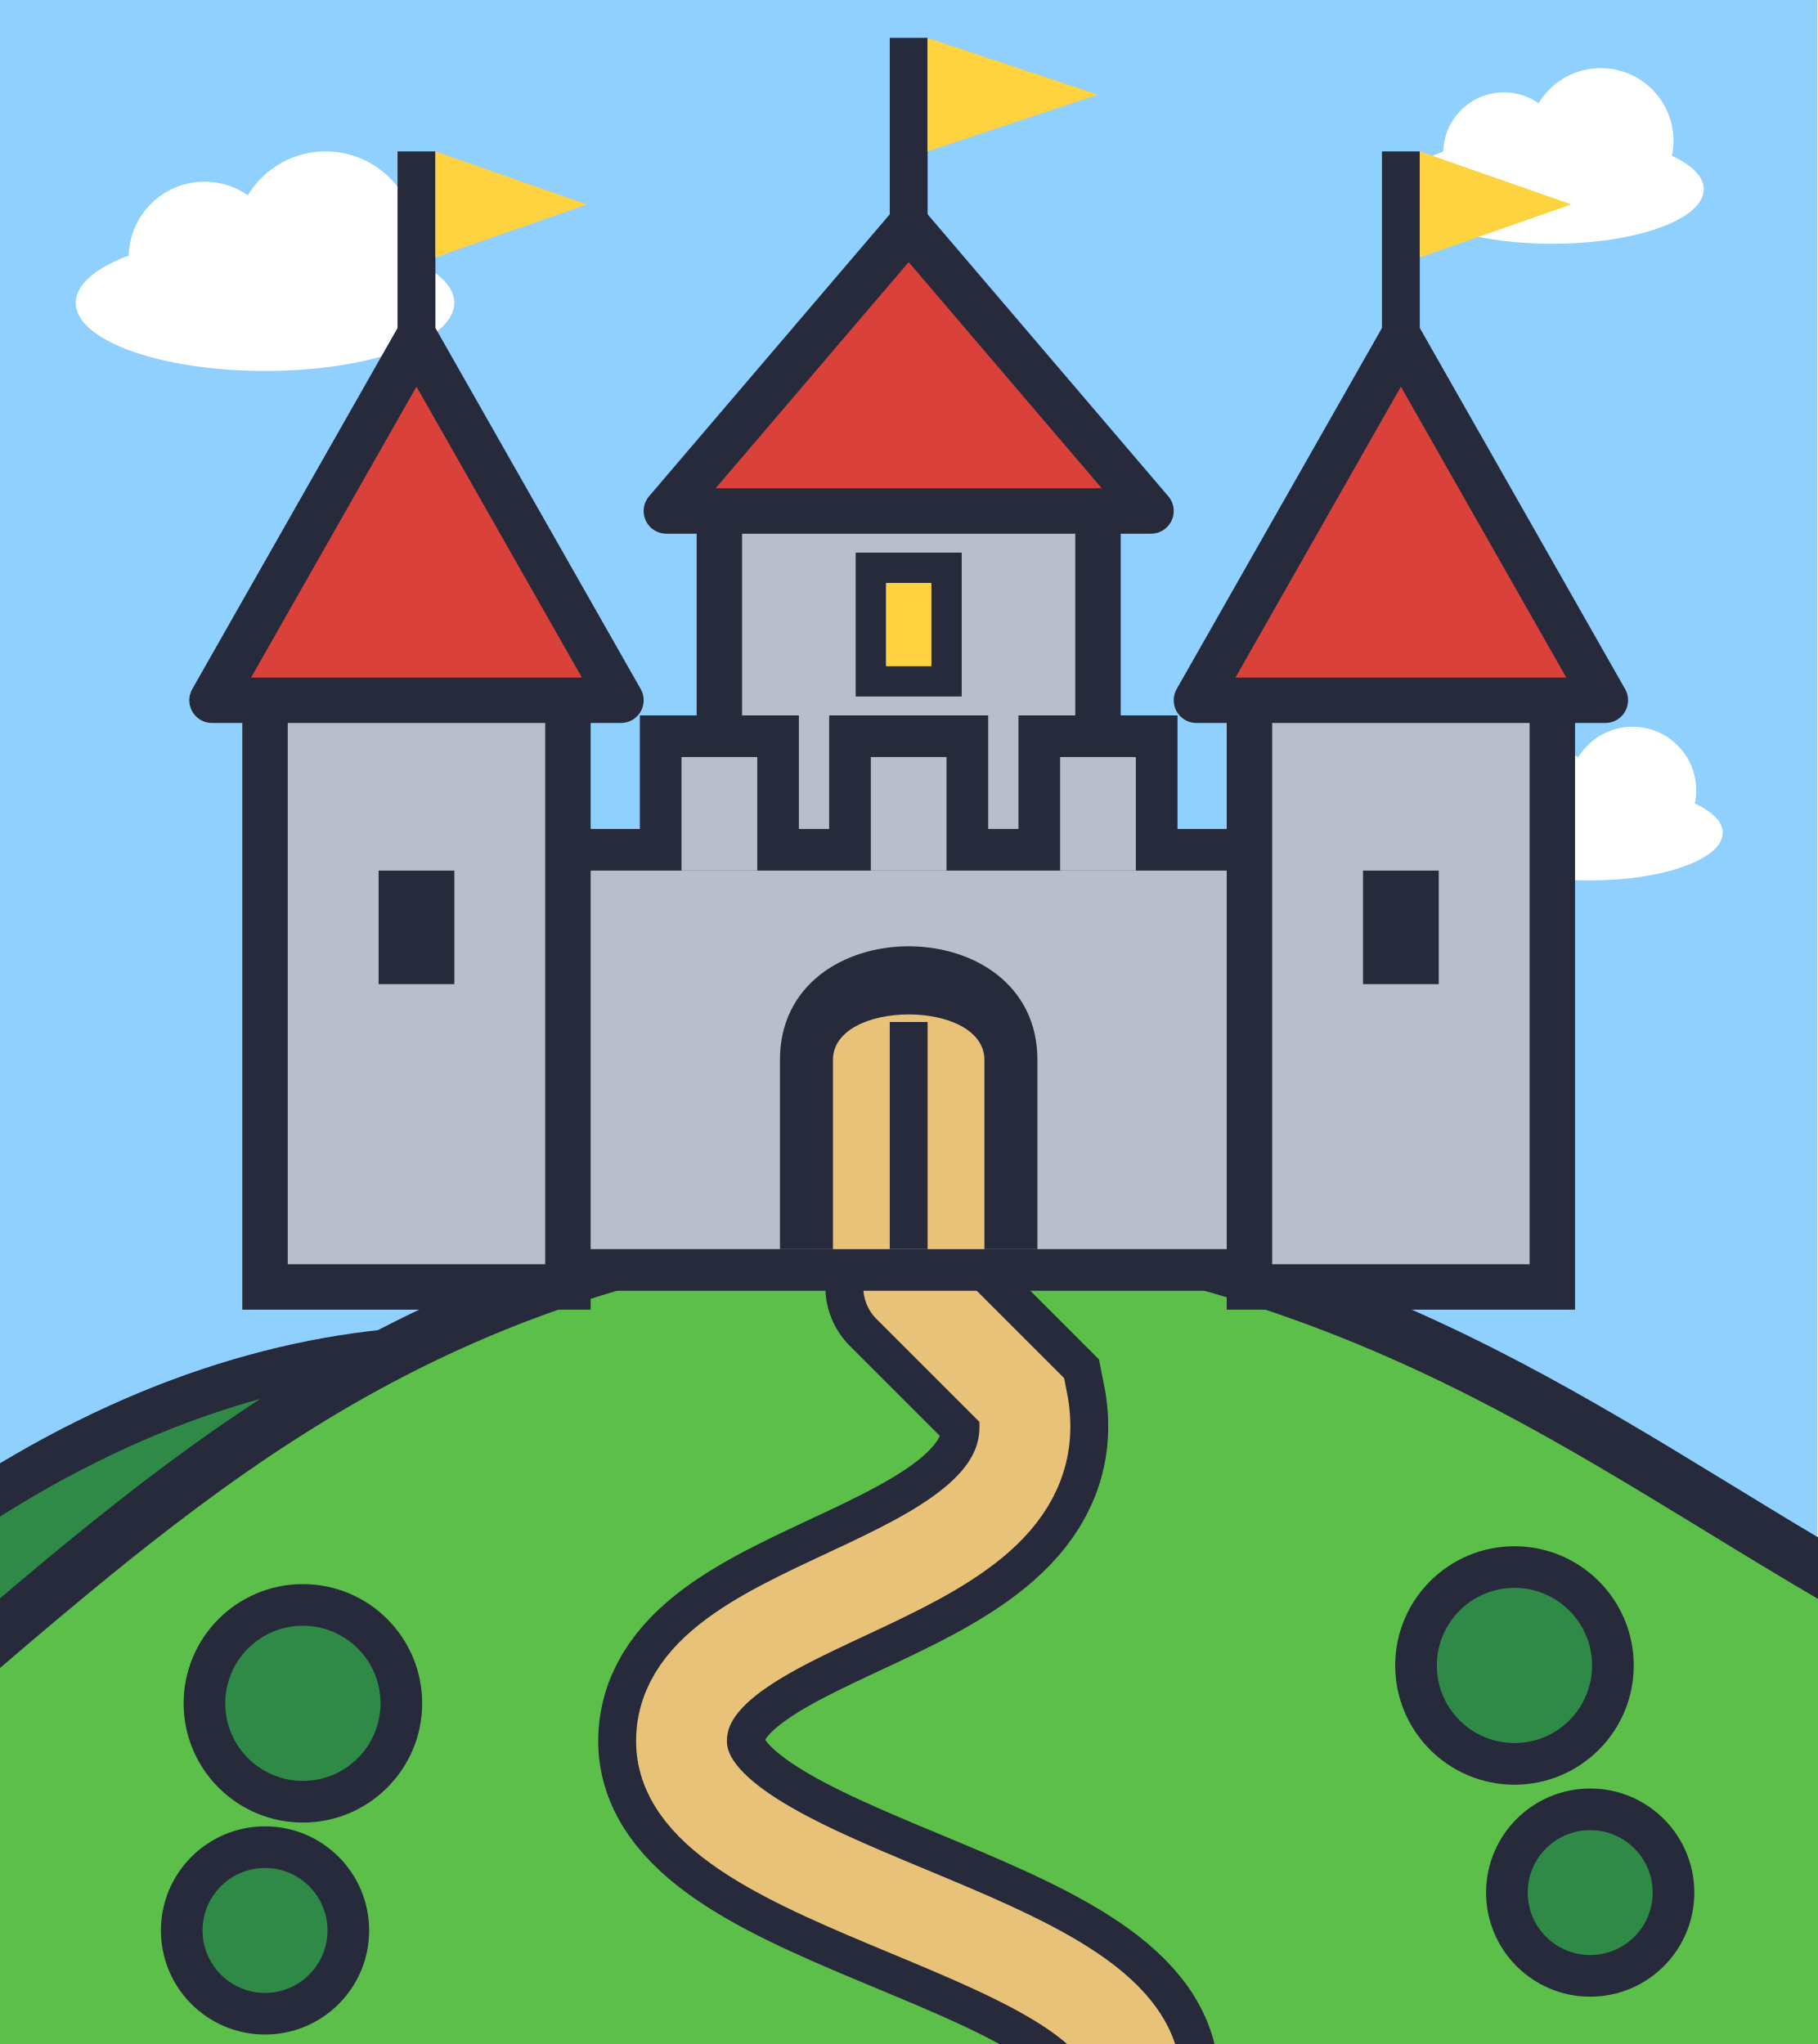
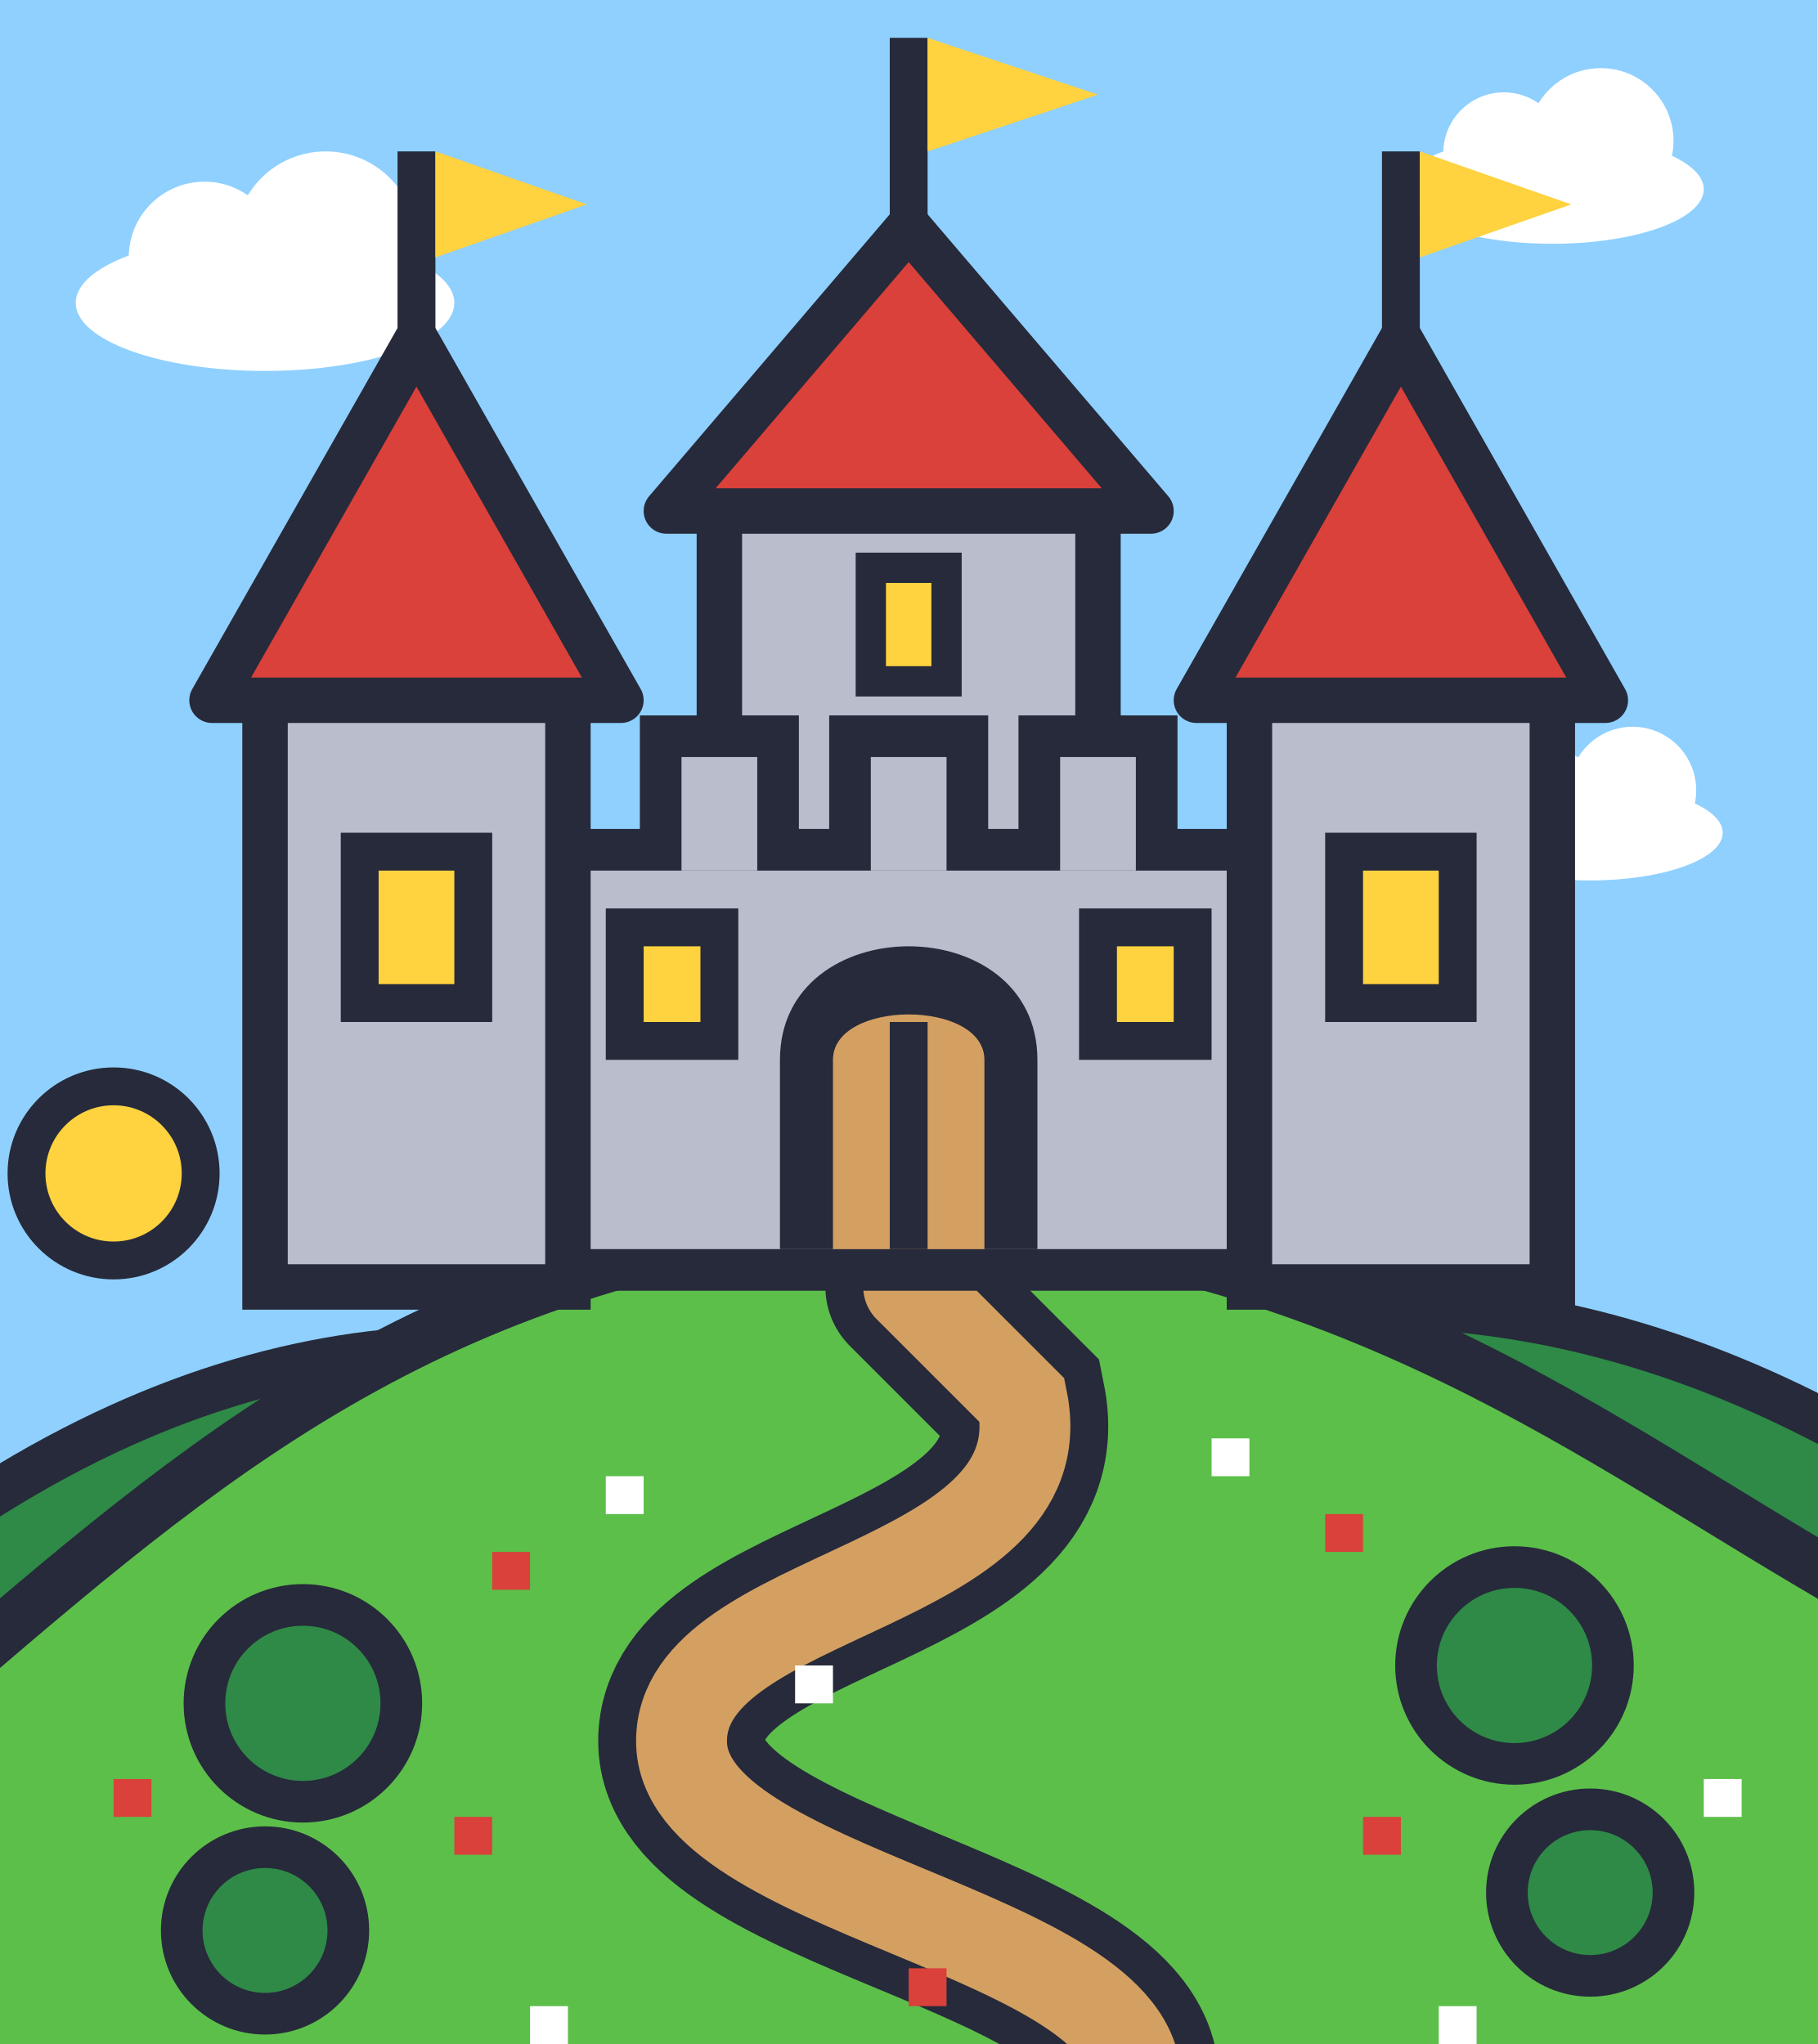
<svg xmlns="http://www.w3.org/2000/svg" viewBox="0 0 48 54" width="48" height="54">
  <defs>
    <g id="cloud">
      <ellipse cx="0" cy="0" rx="5" ry="1.8" />
      <circle cx="-1.6" cy="-1.2" r="2" />
      <circle cx="1.6" cy="-1.6" r="2.4" />
    </g>
    <g id="tower">
      <rect x="-4" y="-16" width="8" height="16" fill="#b9bdcc" stroke="#262a3a" stroke-width="1.2" />
      <path d="M-5.4,-15.5 L0,-25 L5.4,-15.5 Z" fill="#d9413a" stroke="#262a3a" stroke-width="1.2" stroke-linejoin="round" />
      <rect x="-0.5" y="-30" width="1" height="5" fill="#262a3a" />
      <path d="M0.5,-30 L4.5,-28.6 L0.5,-27.2 Z" fill="#ffd23f" />
-       <rect x="-1" y="-11" width="2" height="3" fill="#262a3a" />
+       <rect x="-1.5" y="-11.5" width="3" height="4" fill="#ffd23f" stroke="#262a3a" stroke-width="1" />
    </g>
    <g id="wall">
      <rect x="-11" y="-10" width="22" height="10" />
      <rect x="-6" y="-13" width="2" height="3" />
      <rect x="-1" y="-13" width="2" height="3" />
      <rect x="4" y="-13" width="2" height="3" />
    </g>
  </defs>
  <rect width="48" height="54" fill="#8fd0ff" />
  <g fill="#ffffff">
    <use href="#cloud" transform="translate(7 8)" />
    <use href="#cloud" transform="translate(41 5) scale(0.8)" />
    <use href="#cloud" transform="translate(42 22) scale(0.7)" />
  </g>
+   <circle cx="3" cy="31" r="2.3" fill="#ffd23f" stroke="#262a3a" stroke-width="1" />
  <path d="M-1,40 C8,34 16,35 22,38 L-1,46 Z" fill="#2e8a46" stroke="#262a3a" stroke-width="1.2" />
+   <path d="M49,38 C40,33 32,34 26,37 L49,46 Z" fill="#2e8a46" stroke="#262a3a" stroke-width="1.2" />
  <path d="M-1,55 L-1,44 C6,38 12,33 24,32 C36,33 42,38 49,42 L49,55 Z" fill="#5cbf4a" stroke="#262a3a" stroke-width="1.4" stroke-linejoin="round" />
  <path d="M30,55 C30,51 18,50 18,46 C18,42 28,42 27,37 L24,34" fill="none" stroke="#262a3a" stroke-width="4.4" stroke-linecap="round" />
-   <path d="M30,55 C30,51 18,50 18,46 C18,42 28,42 27,37 L24,34" fill="none" stroke="#e9c27a" stroke-width="2.4" stroke-linecap="round" />
+   <path d="M30,55 C30,51 18,50 18,46 C18,42 28,42 27,37 L24,34" fill="none" stroke="#d4a062" stroke-width="2.4" stroke-linecap="round" />
  <g fill="#2e8a46" stroke="#262a3a" stroke-width="1.1">
    <circle cx="8" cy="45" r="2.6" />
    <circle cx="40" cy="44" r="2.6" />
    <circle cx="42" cy="50" r="2.2" />
    <circle cx="7" cy="51" r="2.2" />
+   </g>
+   <g fill="#d9413a">
+     <rect x="13" y="41" width="1" height="1" />
+     <rect x="35" y="40" width="1" height="1" />
+     <rect x="12" y="48" width="1" height="1" />
+     <rect x="36" y="48" width="1" height="1" />
+     <rect x="24" y="52" width="1" height="1" />
+     <rect x="3" y="47" width="1" height="1" />
+   </g>
+   <g fill="#ffffff">
+     <rect x="16" y="39" width="1" height="1" />
+     <rect x="32" y="38" width="1" height="1" />
+     <rect x="45" y="47" width="1" height="1" />
+     <rect x="14" y="53" width="1" height="1" />
+     <rect x="38" y="53" width="1" height="1" />
+     <rect x="21" y="44" width="1" height="1" />
  </g>
  <g transform="translate(24 33)">
    <rect x="-5" y="-20" width="10" height="14" fill="#b9bdcc" stroke="#262a3a" stroke-width="1.2" />
    <path d="M-6.4,-19.5 L0,-27 L6.4,-19.5 Z" fill="#d9413a" stroke="#262a3a" stroke-width="1.2" stroke-linejoin="round" />
    <rect x="-0.5" y="-32" width="1" height="5" fill="#262a3a" />
    <path d="M0.5,-32 L5,-30.5 L0.5,-29 Z" fill="#ffd23f" />
    <rect x="-1" y="-18" width="2" height="3" fill="#ffd23f" stroke="#262a3a" stroke-width="0.8" />
    <use href="#wall" fill="#262a3a" stroke="#262a3a" stroke-width="2.2" />
    <use href="#wall" fill="#b9bdcc" />
    <path d="M-3.4,0 L-3.4,-5 C-3.4,-9 3.4,-9 3.4,-5 L3.4,0 Z" fill="#262a3a" />
-     <path d="M-2,0 L-2,-5 C-2,-6.6 2,-6.6 2,-5 L2,0 Z" fill="#e9c27a" />
+     <path d="M-2,0 L-2,-5 C-2,-6.6 2,-6.6 2,-5 L2,0 Z" fill="#d4a062" />
    <rect x="-0.5" y="-6" width="1" height="6" fill="#262a3a" />
+     <rect x="-7.5" y="-8.5" width="2.5" height="3" fill="#ffd23f" stroke="#262a3a" stroke-width="1" />
+     <rect x="5" y="-8.5" width="2.5" height="3" fill="#ffd23f" stroke="#262a3a" stroke-width="1" />
    <use href="#tower" transform="translate(-13 1)" />
    <use href="#tower" transform="translate(13 1)" />
  </g>
</svg>
